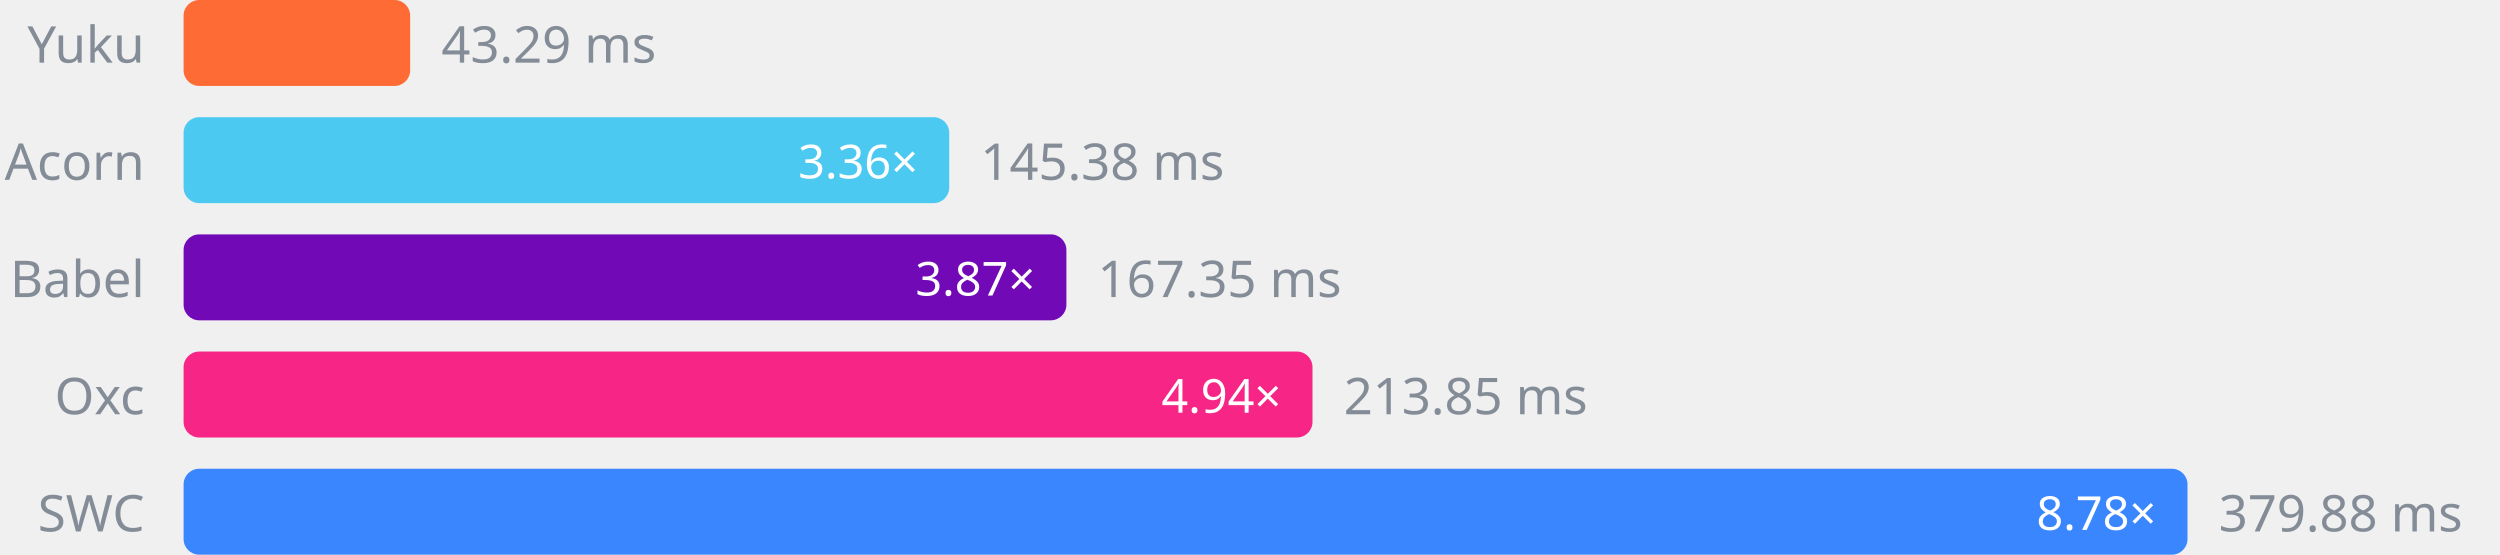
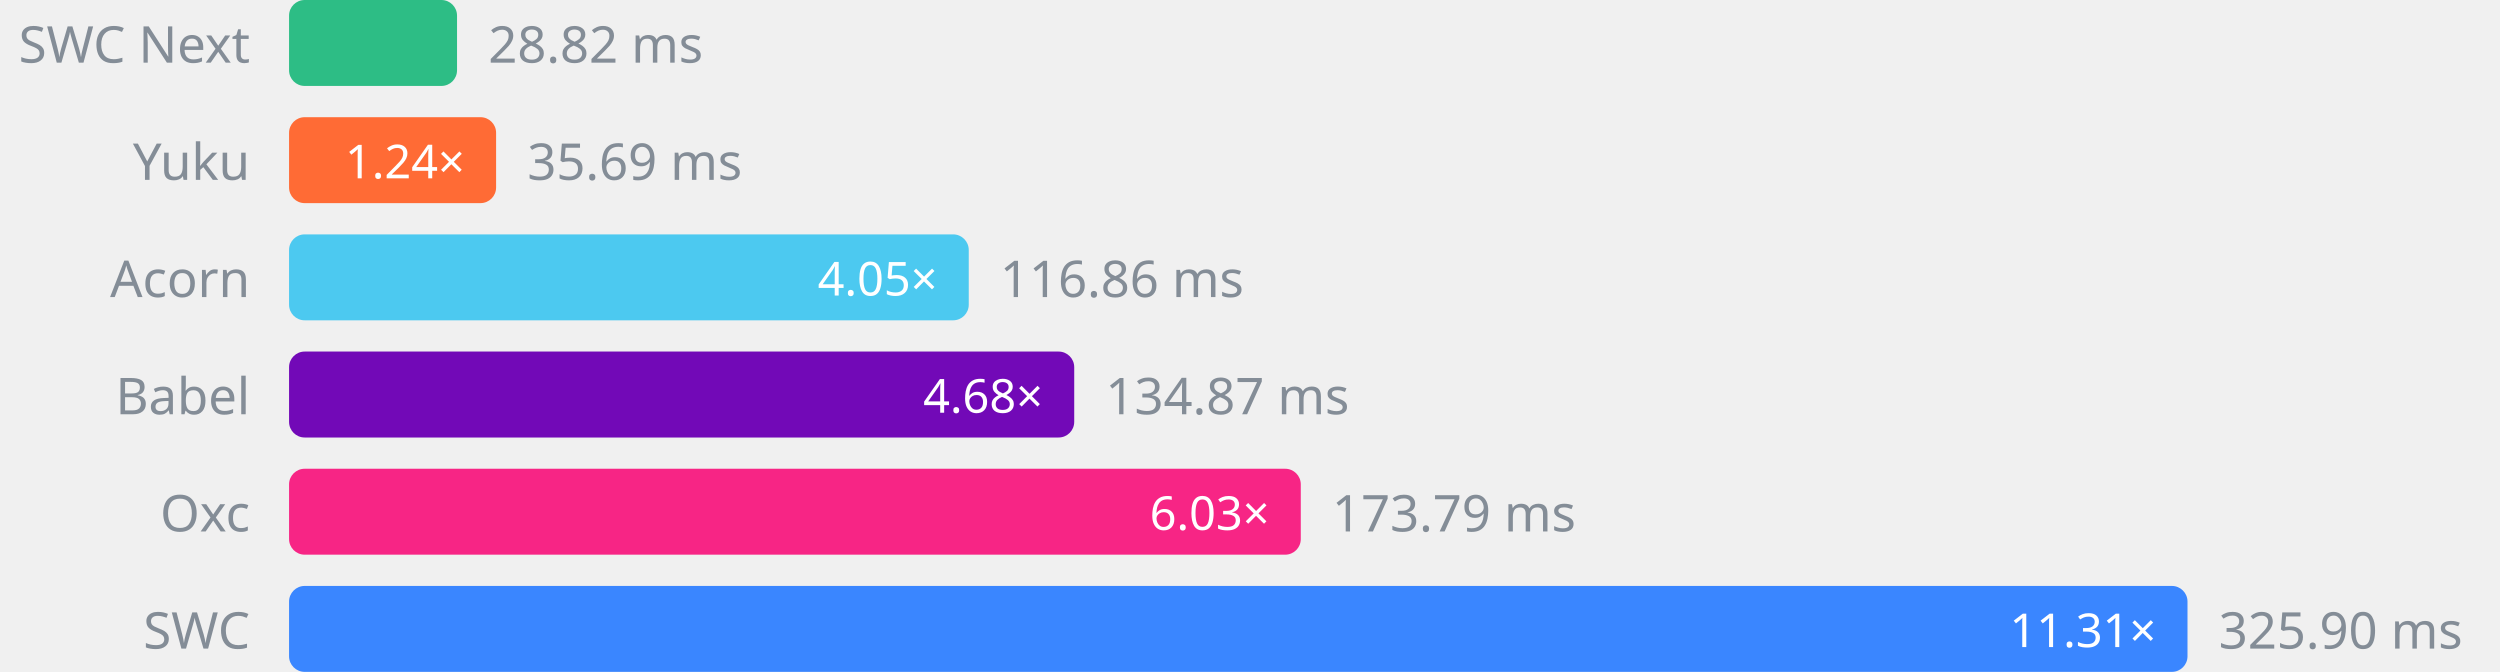
- <svg xmlns="http://www.w3.org/2000/svg" width="640" height="142" viewBox="0 0 640 142">
+ <svg xmlns="http://www.w3.org/2000/svg" width="640" height="172" viewBox="0 0 640 172">
  <style>
    text { font: 13px -apple-system, BlinkMacSystemFont, "Segoe UI", "Noto Sans", Helvetica, Arial, sans-serif; fill: #848d97; dominant-baseline: central; font-variant-numeric: tabular-nums }
    .ratio { font-size: 12px; fill: #fff }
  </style>
-   <text x="37" y="11" text-anchor="end">Yuku</text>
-   <rect x="47" y="0" width="58" height="22" rx="4" fill="#FF6B35" />
-   <text x="113" y="11">43.29 ms</text>
-   <text x="37" y="41" text-anchor="end">Acorn</text>
-   <rect x="47" y="30" width="196" height="22" rx="4" fill="#4CC9F0" />
-   <text x="251" y="41">145.38 ms</text>
-   <text class="ratio" x="235" y="41" text-anchor="end">3.36×</text>
-   <text x="37" y="71" text-anchor="end">Babel</text>
-   <rect x="47" y="60" width="226" height="22" rx="4" fill="#7209B7" />
-   <text x="281" y="71">167.35 ms</text>
-   <text class="ratio" x="265" y="71" text-anchor="end">3.87×</text>
-   <text x="37" y="101" text-anchor="end">Oxc</text>
-   <rect x="47" y="90" width="289" height="22" rx="4" fill="#F72585" />
-   <text x="344" y="101">213.85 ms</text>
-   <text class="ratio" x="328" y="101" text-anchor="end">4.94×</text>
-   <text x="37" y="131" text-anchor="end">SWC</text>
-   <rect x="47" y="120" width="513" height="22" rx="4" fill="#3A86FF" />
-   <text x="568" y="131">379.88 ms</text>
-   <text class="ratio" x="552" y="131" text-anchor="end">8.78×</text>
+   <text x="64" y="11" text-anchor="end">SWC Next</text>
+   <rect x="74" y="0" width="43" height="22" rx="4" fill="#2DBD85" />
+   <text x="125" y="11">28.82 ms</text>
+   <text x="64" y="41" text-anchor="end">Yuku</text>
+   <rect x="74" y="30" width="53" height="22" rx="4" fill="#FF6B35" />
+   <text x="135" y="41">35.69 ms</text>
+   <text class="ratio" x="119" y="41" text-anchor="end">1.24×</text>
+   <text x="64" y="71" text-anchor="end">Acorn</text>
+   <rect x="74" y="60" width="174" height="22" rx="4" fill="#4CC9F0" />
+   <text x="256" y="71">116.86 ms</text>
+   <text class="ratio" x="240" y="71" text-anchor="end">4.05×</text>
+   <text x="64" y="101" text-anchor="end">Babel</text>
+   <rect x="74" y="90" width="201" height="22" rx="4" fill="#7209B7" />
+   <text x="283" y="101">134.87 ms</text>
+   <text class="ratio" x="267" y="101" text-anchor="end">4.68×</text>
+   <text x="64" y="131" text-anchor="end">Oxc</text>
+   <rect x="74" y="120" width="259" height="22" rx="4" fill="#F72585" />
+   <text x="341" y="131">173.79 ms</text>
+   <text class="ratio" x="325" y="131" text-anchor="end">6.03×</text>
+   <text x="64" y="161" text-anchor="end">SWC</text>
+   <rect x="74" y="150" width="486" height="22" rx="4" fill="#3A86FF" />
+   <text x="568" y="161">325.90 ms</text>
+   <text class="ratio" x="552" y="161" text-anchor="end">11.31×</text>
</svg>
